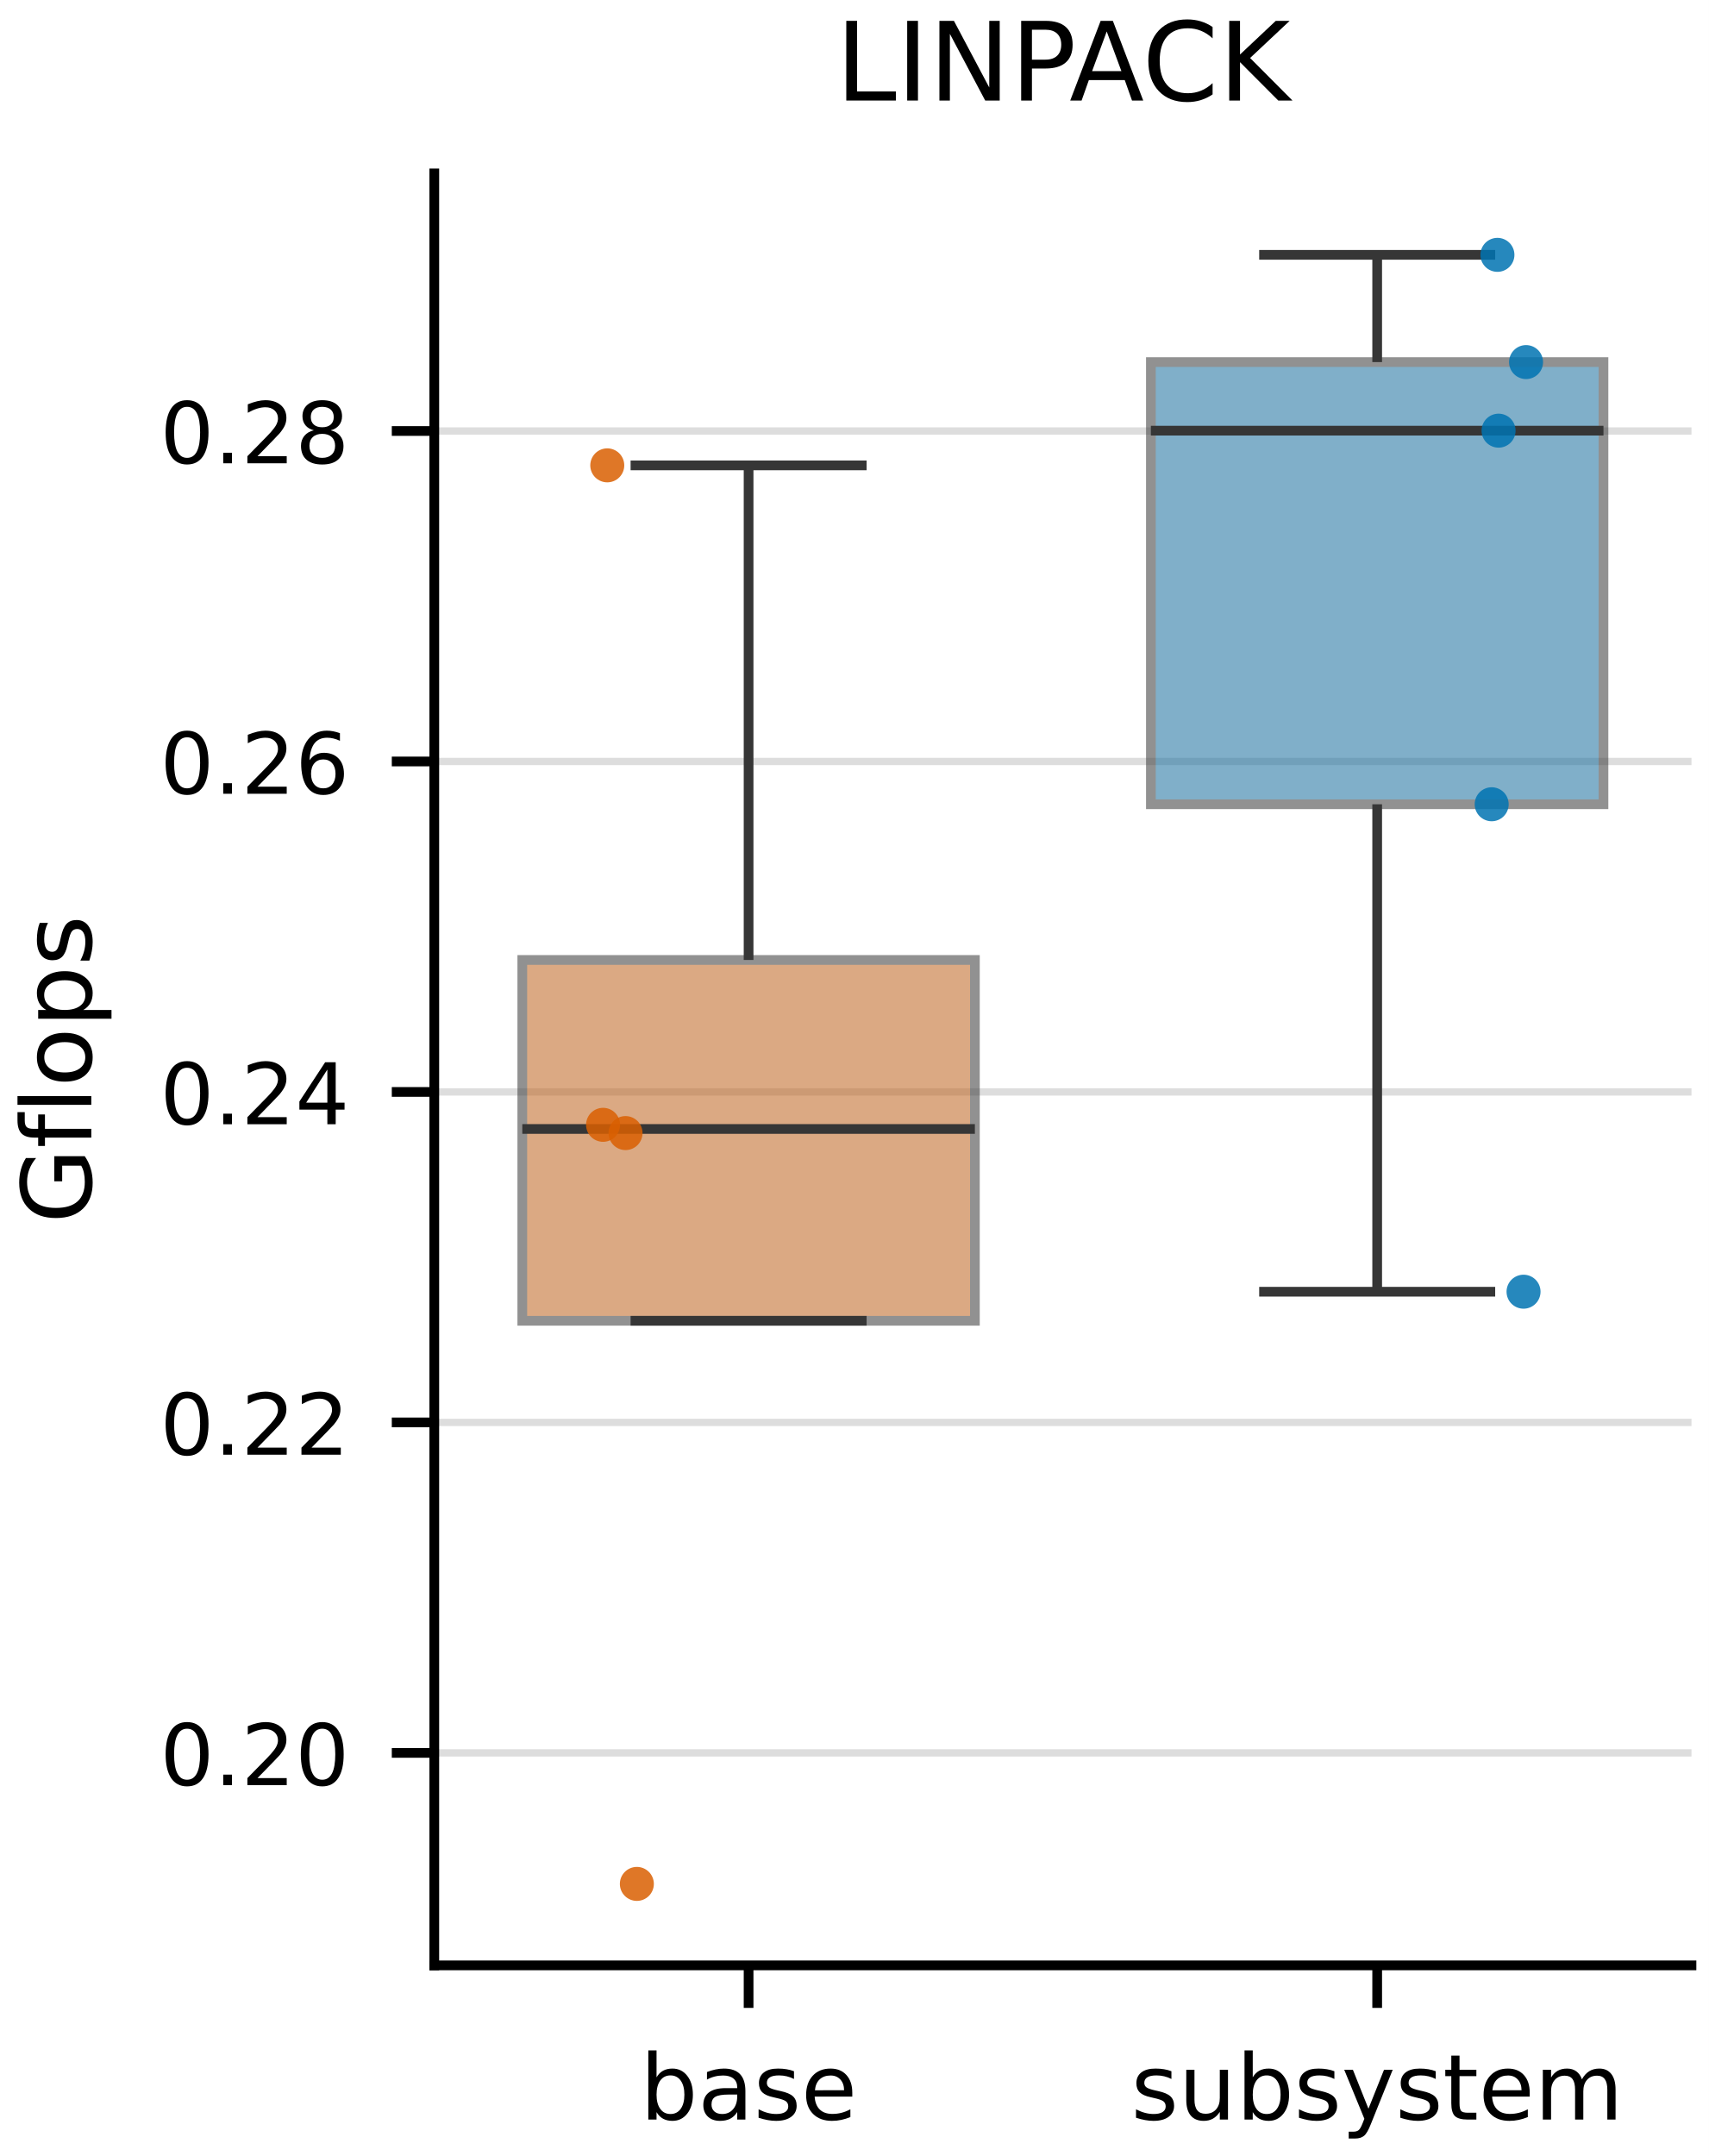
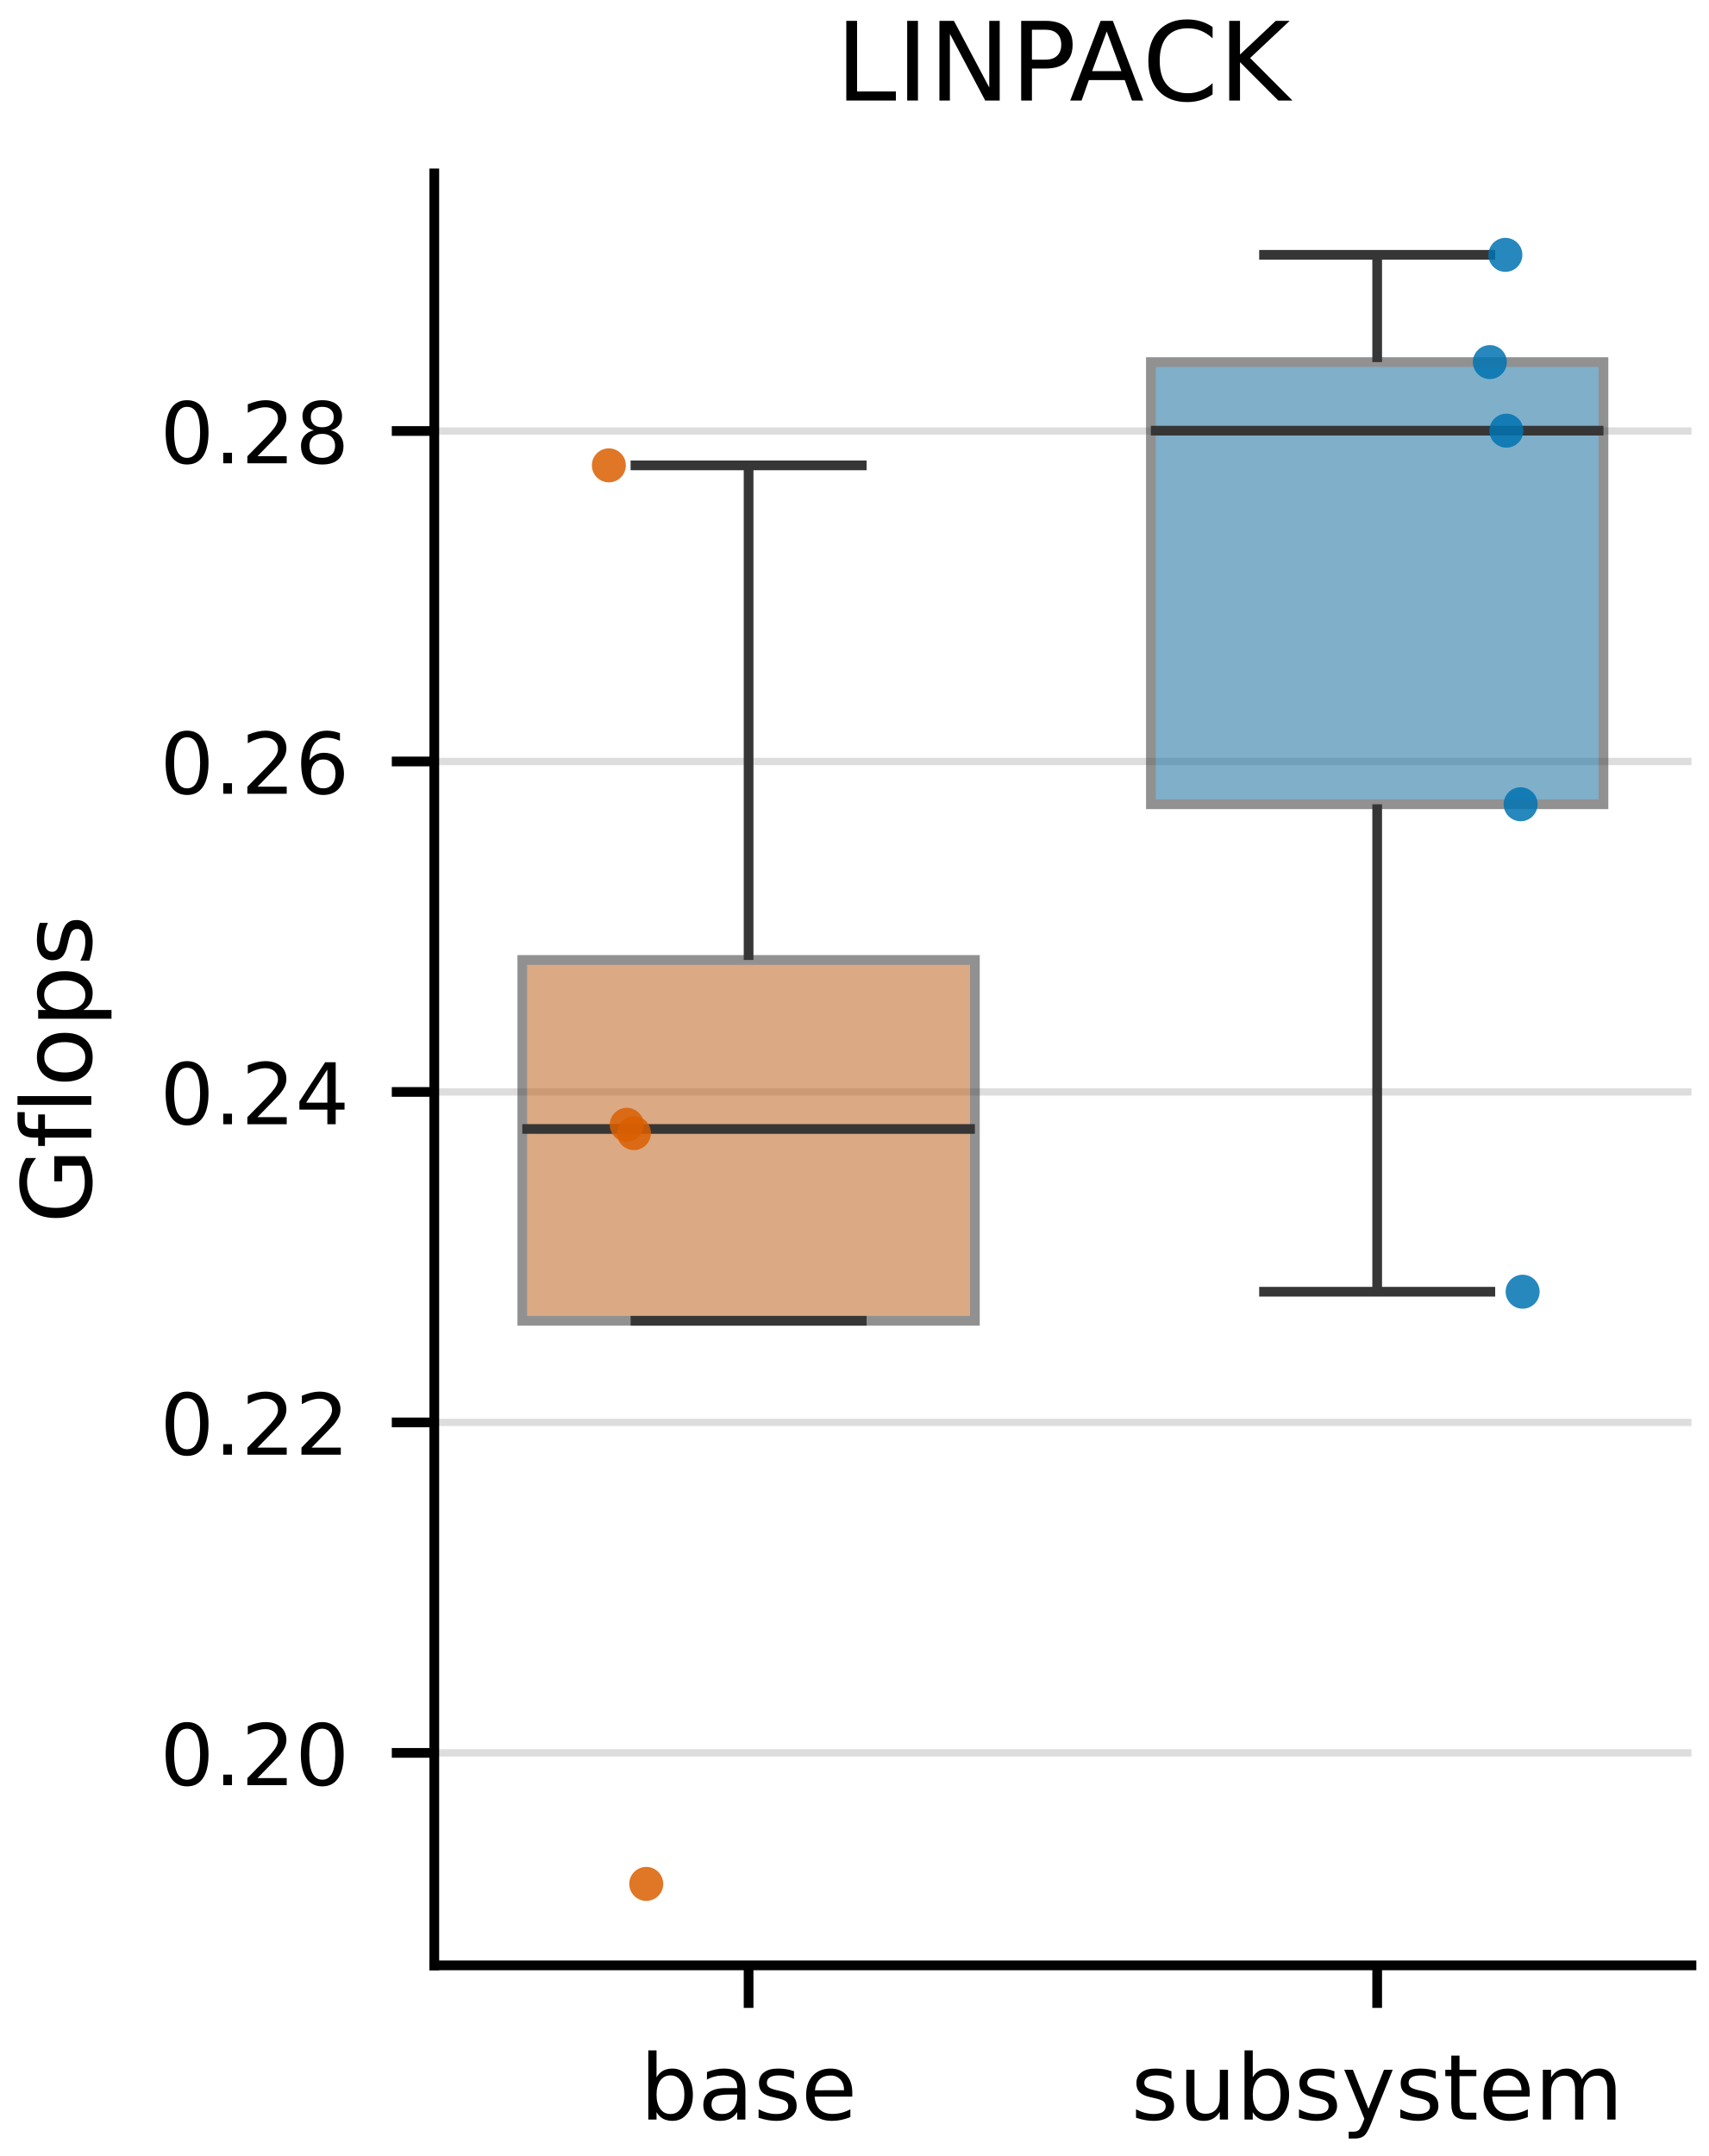
<svg xmlns="http://www.w3.org/2000/svg" xmlns:xlink="http://www.w3.org/1999/xlink" width="140.748pt" height="177.537pt" viewBox="0 0 140.748 177.537" version="1.1">
  <defs>
    <style type="text/css">*{stroke-linejoin: round; stroke-linecap: butt}</style>
  </defs>
  <g id="figure_1">
    <g id="patch_1">
      <path d="M 0 177.537  L 140.748 177.537  L 140.748 0  L 0 0  z " style="fill: #ffffff" />
    </g>
    <g id="axes_1">
      <g id="patch_2">
        <path d="M 35.768 161.839  L 139.308 161.839  L 139.308 14.279  L 35.768 14.279  z " style="fill: #ffffff" />
      </g>
      <g id="matplotlib.axis_1">
        <g id="xtick_1">
          <g id="line2d_1">
            <defs>
-               <path id="m7294de78f5" d="M 0 0  L 0 3.5  " style="stroke: #000000; stroke-width: 0.8" />
+               <path id="m58657dedd1" d="M 0 0  L 0 3.5  " style="stroke: #000000; stroke-width: 0.8" />
            </defs>
            <g>
-               <use xlink:href="#m7294de78f5" x="61.653" y="161.839" style="stroke: #000000; stroke-width: 0.8" />
+               <use xlink:href="#m58657dedd1" x="61.653" y="161.839" style="stroke: #000000; stroke-width: 0.8" />
            </g>
          </g>
          <g id="text_1">
            <g transform="translate(52.71379 174.5374) scale(0.075 -0.075)">
              <defs>
                <path id="DejaVuSans-62" d="M 3116 1747  Q 3116 2381 2855 2742  Q 2594 3103 2138 3103  Q 1681 3103 1420 2742  Q 1159 2381 1159 1747  Q 1159 1113 1420 752  Q 1681 391 2138 391  Q 2594 391 2855 752  Q 3116 1113 3116 1747  z M 1159 2969  Q 1341 3281 1617 3432  Q 1894 3584 2278 3584  Q 2916 3584 3314 3078  Q 3713 2572 3713 1747  Q 3713 922 3314 415  Q 2916 -91 2278 -91  Q 1894 -91 1617 61  Q 1341 213 1159 525  L 1159 0  L 581 0  L 581 4863  L 1159 4863  L 1159 2969  z " transform="scale(0.015625)" />
                <path id="DejaVuSans-61" d="M 2194 1759  Q 1497 1759 1228 1600  Q 959 1441 959 1056  Q 959 750 1161 570  Q 1363 391 1709 391  Q 2188 391 2477 730  Q 2766 1069 2766 1631  L 2766 1759  L 2194 1759  z M 3341 1997  L 3341 0  L 2766 0  L 2766 531  Q 2569 213 2275 61  Q 1981 -91 1556 -91  Q 1019 -91 701 211  Q 384 513 384 1019  Q 384 1609 779 1909  Q 1175 2209 1959 2209  L 2766 2209  L 2766 2266  Q 2766 2663 2505 2880  Q 2244 3097 1772 3097  Q 1472 3097 1187 3025  Q 903 2953 641 2809  L 641 3341  Q 956 3463 1253 3523  Q 1550 3584 1831 3584  Q 2591 3584 2966 3190  Q 3341 2797 3341 1997  z " transform="scale(0.015625)" />
                <path id="DejaVuSans-73" d="M 2834 3397  L 2834 2853  Q 2591 2978 2328 3040  Q 2066 3103 1784 3103  Q 1356 3103 1142 2972  Q 928 2841 928 2578  Q 928 2378 1081 2264  Q 1234 2150 1697 2047  L 1894 2003  Q 2506 1872 2764 1633  Q 3022 1394 3022 966  Q 3022 478 2636 193  Q 2250 -91 1575 -91  Q 1294 -91 989 -36  Q 684 19 347 128  L 347 722  Q 666 556 975 473  Q 1284 391 1588 391  Q 1994 391 2212 530  Q 2431 669 2431 922  Q 2431 1156 2273 1281  Q 2116 1406 1581 1522  L 1381 1569  Q 847 1681 609 1914  Q 372 2147 372 2553  Q 372 3047 722 3315  Q 1072 3584 1716 3584  Q 2034 3584 2315 3537  Q 2597 3491 2834 3397  z " transform="scale(0.015625)" />
                <path id="DejaVuSans-65" d="M 3597 1894  L 3597 1613  L 953 1613  Q 991 1019 1311 708  Q 1631 397 2203 397  Q 2534 397 2845 478  Q 3156 559 3463 722  L 3463 178  Q 3153 47 2828 -22  Q 2503 -91 2169 -91  Q 1331 -91 842 396  Q 353 884 353 1716  Q 353 2575 817 3079  Q 1281 3584 2069 3584  Q 2775 3584 3186 3129  Q 3597 2675 3597 1894  z M 3022 2063  Q 3016 2534 2758 2815  Q 2500 3097 2075 3097  Q 1594 3097 1305 2825  Q 1016 2553 972 2059  L 3022 2063  z " transform="scale(0.015625)" />
              </defs>
              <use xlink:href="#DejaVuSans-62" />
              <use xlink:href="#DejaVuSans-61" transform="translate(63.47656 0)" />
              <use xlink:href="#DejaVuSans-73" transform="translate(124.7559 0)" />
              <use xlink:href="#DejaVuSans-65" transform="translate(176.8555 0)" />
            </g>
          </g>
        </g>
        <g id="xtick_2">
          <g id="line2d_2">
            <g>
-               <use xlink:href="#m7294de78f5" x="113.423" y="161.839" style="stroke: #000000; stroke-width: 0.8" />
+               <use xlink:href="#m58657dedd1" x="113.423" y="161.839" style="stroke: #000000; stroke-width: 0.8" />
            </g>
          </g>
          <g id="text_2">
            <g transform="translate(93.15586 174.5374) scale(0.075 -0.075)">
              <defs>
                <path id="DejaVuSans-75" d="M 544 1381  L 544 3500  L 1119 3500  L 1119 1403  Q 1119 906 1312 657  Q 1506 409 1894 409  Q 2359 409 2629 706  Q 2900 1003 2900 1516  L 2900 3500  L 3475 3500  L 3475 0  L 2900 0  L 2900 538  Q 2691 219 2414 64  Q 2138 -91 1772 -91  Q 1169 -91 856 284  Q 544 659 544 1381  z M 1991 3584  L 1991 3584  z " transform="scale(0.015625)" />
                <path id="DejaVuSans-79" d="M 2059 -325  Q 1816 -950 1584 -1140  Q 1353 -1331 966 -1331  L 506 -1331  L 506 -850  L 844 -850  Q 1081 -850 1212 -737  Q 1344 -625 1503 -206  L 1606 56  L 191 3500  L 800 3500  L 1894 763  L 2988 3500  L 3597 3500  L 2059 -325  z " transform="scale(0.015625)" />
                <path id="DejaVuSans-74" d="M 1172 4494  L 1172 3500  L 2356 3500  L 2356 3053  L 1172 3053  L 1172 1153  Q 1172 725 1289 603  Q 1406 481 1766 481  L 2356 481  L 2356 0  L 1766 0  Q 1100 0 847 248  Q 594 497 594 1153  L 594 3053  L 172 3053  L 172 3500  L 594 3500  L 594 4494  L 1172 4494  z " transform="scale(0.015625)" />
                <path id="DejaVuSans-6d" d="M 3328 2828  Q 3544 3216 3844 3400  Q 4144 3584 4550 3584  Q 5097 3584 5394 3201  Q 5691 2819 5691 2113  L 5691 0  L 5113 0  L 5113 2094  Q 5113 2597 4934 2840  Q 4756 3084 4391 3084  Q 3944 3084 3684 2787  Q 3425 2491 3425 1978  L 3425 0  L 2847 0  L 2847 2094  Q 2847 2600 2669 2842  Q 2491 3084 2119 3084  Q 1678 3084 1418 2786  Q 1159 2488 1159 1978  L 1159 0  L 581 0  L 581 3500  L 1159 3500  L 1159 2956  Q 1356 3278 1631 3431  Q 1906 3584 2284 3584  Q 2666 3584 2933 3390  Q 3200 3197 3328 2828  z " transform="scale(0.015625)" />
              </defs>
              <use xlink:href="#DejaVuSans-73" />
              <use xlink:href="#DejaVuSans-75" transform="translate(52.09961 0)" />
              <use xlink:href="#DejaVuSans-62" transform="translate(115.4785 0)" />
              <use xlink:href="#DejaVuSans-73" transform="translate(178.9551 0)" />
              <use xlink:href="#DejaVuSans-79" transform="translate(231.0547 0)" />
              <use xlink:href="#DejaVuSans-73" transform="translate(290.2344 0)" />
              <use xlink:href="#DejaVuSans-74" transform="translate(342.334 0)" />
              <use xlink:href="#DejaVuSans-65" transform="translate(381.543 0)" />
              <use xlink:href="#DejaVuSans-6d" transform="translate(443.0664 0)" />
            </g>
          </g>
        </g>
      </g>
      <g id="matplotlib.axis_2">
        <g id="ytick_1">
          <g id="line2d_3">
-             <path d="M 35.768 144.341  L 139.308 144.341  " clip-path="url(#p946c8d0285)" style="fill: none; stroke: #dddddd; stroke-width: 0.6; stroke-linecap: square" />
+             <path d="M 35.768 144.341  L 139.308 144.341  " clip-path="url(#p10cd229e76)" style="fill: none; stroke: #dddddd; stroke-width: 0.6; stroke-linecap: square" />
          </g>
          <g id="line2d_4">
            <defs>
-               <path id="m78344636a8" d="M 0 0  L -3.5 0  " style="stroke: #000000; stroke-width: 0.8" />
+               <path id="me8694bbbdd" d="M 0 0  L -3.5 0  " style="stroke: #000000; stroke-width: 0.8" />
            </defs>
            <g>
-               <use xlink:href="#m78344636a8" x="35.768" y="144.341" style="stroke: #000000; stroke-width: 0.8" />
+               <use xlink:href="#me8694bbbdd" x="35.768" y="144.341" style="stroke: #000000; stroke-width: 0.8" />
            </g>
          </g>
          <g id="text_3">
            <g transform="translate(13.1825 147.0009) scale(0.07 -0.07)">
              <defs>
                <path id="DejaVuSans-30" d="M 2034 4250  Q 1547 4250 1301 3770  Q 1056 3291 1056 2328  Q 1056 1369 1301 889  Q 1547 409 2034 409  Q 2525 409 2770 889  Q 3016 1369 3016 2328  Q 3016 3291 2770 3770  Q 2525 4250 2034 4250  z M 2034 4750  Q 2819 4750 3233 4129  Q 3647 3509 3647 2328  Q 3647 1150 3233 529  Q 2819 -91 2034 -91  Q 1250 -91 836 529  Q 422 1150 422 2328  Q 422 3509 836 4129  Q 1250 4750 2034 4750  z " transform="scale(0.015625)" />
                <path id="DejaVuSans-2e" d="M 684 794  L 1344 794  L 1344 0  L 684 0  L 684 794  z " transform="scale(0.015625)" />
                <path id="DejaVuSans-32" d="M 1228 531  L 3431 531  L 3431 0  L 469 0  L 469 531  Q 828 903 1448 1529  Q 2069 2156 2228 2338  Q 2531 2678 2651 2914  Q 2772 3150 2772 3378  Q 2772 3750 2511 3984  Q 2250 4219 1831 4219  Q 1534 4219 1204 4116  Q 875 4013 500 3803  L 500 4441  Q 881 4594 1212 4672  Q 1544 4750 1819 4750  Q 2544 4750 2975 4387  Q 3406 4025 3406 3419  Q 3406 3131 3298 2873  Q 3191 2616 2906 2266  Q 2828 2175 2409 1742  Q 1991 1309 1228 531  z " transform="scale(0.015625)" />
              </defs>
              <use xlink:href="#DejaVuSans-30" />
              <use xlink:href="#DejaVuSans-2e" transform="translate(63.62305 0)" />
              <use xlink:href="#DejaVuSans-32" transform="translate(95.41016 0)" />
              <use xlink:href="#DejaVuSans-30" transform="translate(159.0332 0)" />
            </g>
          </g>
        </g>
        <g id="ytick_2">
          <g id="line2d_5">
-             <path d="M 35.768 117.129  L 139.308 117.129  " clip-path="url(#p946c8d0285)" style="fill: none; stroke: #dddddd; stroke-width: 0.6; stroke-linecap: square" />
+             <path d="M 35.768 117.129  L 139.308 117.129  " clip-path="url(#p10cd229e76)" style="fill: none; stroke: #dddddd; stroke-width: 0.6; stroke-linecap: square" />
          </g>
          <g id="line2d_6">
            <g>
-               <use xlink:href="#m78344636a8" x="35.768" y="117.129" style="stroke: #000000; stroke-width: 0.8" />
+               <use xlink:href="#me8694bbbdd" x="35.768" y="117.129" style="stroke: #000000; stroke-width: 0.8" />
            </g>
          </g>
          <g id="text_4">
            <g transform="translate(13.1825 119.7881) scale(0.07 -0.07)">
              <use xlink:href="#DejaVuSans-30" />
              <use xlink:href="#DejaVuSans-2e" transform="translate(63.62305 0)" />
              <use xlink:href="#DejaVuSans-32" transform="translate(95.41016 0)" />
              <use xlink:href="#DejaVuSans-32" transform="translate(159.0332 0)" />
            </g>
          </g>
        </g>
        <g id="ytick_3">
          <g id="line2d_7">
-             <path d="M 35.768 89.916  L 139.308 89.916  " clip-path="url(#p946c8d0285)" style="fill: none; stroke: #dddddd; stroke-width: 0.6; stroke-linecap: square" />
+             <path d="M 35.768 89.916  L 139.308 89.916  " clip-path="url(#p10cd229e76)" style="fill: none; stroke: #dddddd; stroke-width: 0.6; stroke-linecap: square" />
          </g>
          <g id="line2d_8">
            <g>
-               <use xlink:href="#m78344636a8" x="35.768" y="89.916" style="stroke: #000000; stroke-width: 0.8" />
+               <use xlink:href="#me8694bbbdd" x="35.768" y="89.916" style="stroke: #000000; stroke-width: 0.8" />
            </g>
          </g>
          <g id="text_5">
            <g transform="translate(13.1825 92.57532) scale(0.07 -0.07)">
              <defs>
                <path id="DejaVuSans-34" d="M 2419 4116  L 825 1625  L 2419 1625  L 2419 4116  z M 2253 4666  L 3047 4666  L 3047 1625  L 3713 1625  L 3713 1100  L 3047 1100  L 3047 0  L 2419 0  L 2419 1100  L 313 1100  L 313 1709  L 2253 4666  z " transform="scale(0.015625)" />
              </defs>
              <use xlink:href="#DejaVuSans-30" />
              <use xlink:href="#DejaVuSans-2e" transform="translate(63.62305 0)" />
              <use xlink:href="#DejaVuSans-32" transform="translate(95.41016 0)" />
              <use xlink:href="#DejaVuSans-34" transform="translate(159.0332 0)" />
            </g>
          </g>
        </g>
        <g id="ytick_4">
          <g id="line2d_9">
-             <path d="M 35.768 62.703  L 139.308 62.703  " clip-path="url(#p946c8d0285)" style="fill: none; stroke: #dddddd; stroke-width: 0.6; stroke-linecap: square" />
+             <path d="M 35.768 62.703  L 139.308 62.703  " clip-path="url(#p10cd229e76)" style="fill: none; stroke: #dddddd; stroke-width: 0.6; stroke-linecap: square" />
          </g>
          <g id="line2d_10">
            <g>
-               <use xlink:href="#m78344636a8" x="35.768" y="62.703" style="stroke: #000000; stroke-width: 0.8" />
+               <use xlink:href="#me8694bbbdd" x="35.768" y="62.703" style="stroke: #000000; stroke-width: 0.8" />
            </g>
          </g>
          <g id="text_6">
            <g transform="translate(13.1825 65.36253) scale(0.07 -0.07)">
              <defs>
                <path id="DejaVuSans-36" d="M 2113 2584  Q 1688 2584 1439 2293  Q 1191 2003 1191 1497  Q 1191 994 1439 701  Q 1688 409 2113 409  Q 2538 409 2786 701  Q 3034 994 3034 1497  Q 3034 2003 2786 2293  Q 2538 2584 2113 2584  z M 3366 4563  L 3366 3988  Q 3128 4100 2886 4159  Q 2644 4219 2406 4219  Q 1781 4219 1451 3797  Q 1122 3375 1075 2522  Q 1259 2794 1537 2939  Q 1816 3084 2150 3084  Q 2853 3084 3261 2657  Q 3669 2231 3669 1497  Q 3669 778 3244 343  Q 2819 -91 2113 -91  Q 1303 -91 875 529  Q 447 1150 447 2328  Q 447 3434 972 4092  Q 1497 4750 2381 4750  Q 2619 4750 2861 4703  Q 3103 4656 3366 4563  z " transform="scale(0.015625)" />
              </defs>
              <use xlink:href="#DejaVuSans-30" />
              <use xlink:href="#DejaVuSans-2e" transform="translate(63.62305 0)" />
              <use xlink:href="#DejaVuSans-32" transform="translate(95.41016 0)" />
              <use xlink:href="#DejaVuSans-36" transform="translate(159.0332 0)" />
            </g>
          </g>
        </g>
        <g id="ytick_5">
          <g id="line2d_11">
-             <path d="M 35.768 35.49  L 139.308 35.49  " clip-path="url(#p946c8d0285)" style="fill: none; stroke: #dddddd; stroke-width: 0.6; stroke-linecap: square" />
+             <path d="M 35.768 35.49  L 139.308 35.49  " clip-path="url(#p10cd229e76)" style="fill: none; stroke: #dddddd; stroke-width: 0.6; stroke-linecap: square" />
          </g>
          <g id="line2d_12">
            <g>
-               <use xlink:href="#m78344636a8" x="35.768" y="35.49" style="stroke: #000000; stroke-width: 0.8" />
+               <use xlink:href="#me8694bbbdd" x="35.768" y="35.49" style="stroke: #000000; stroke-width: 0.8" />
            </g>
          </g>
          <g id="text_7">
            <g transform="translate(13.1825 38.14974) scale(0.07 -0.07)">
              <defs>
                <path id="DejaVuSans-38" d="M 2034 2216  Q 1584 2216 1326 1975  Q 1069 1734 1069 1313  Q 1069 891 1326 650  Q 1584 409 2034 409  Q 2484 409 2743 651  Q 3003 894 3003 1313  Q 3003 1734 2745 1975  Q 2488 2216 2034 2216  z M 1403 2484  Q 997 2584 770 2862  Q 544 3141 544 3541  Q 544 4100 942 4425  Q 1341 4750 2034 4750  Q 2731 4750 3128 4425  Q 3525 4100 3525 3541  Q 3525 3141 3298 2862  Q 3072 2584 2669 2484  Q 3125 2378 3379 2068  Q 3634 1759 3634 1313  Q 3634 634 3220 271  Q 2806 -91 2034 -91  Q 1263 -91 848 271  Q 434 634 434 1313  Q 434 1759 690 2068  Q 947 2378 1403 2484  z M 1172 3481  Q 1172 3119 1398 2916  Q 1625 2713 2034 2713  Q 2441 2713 2670 2916  Q 2900 3119 2900 3481  Q 2900 3844 2670 4047  Q 2441 4250 2034 4250  Q 1625 4250 1398 4047  Q 1172 3844 1172 3481  z " transform="scale(0.015625)" />
              </defs>
              <use xlink:href="#DejaVuSans-30" />
              <use xlink:href="#DejaVuSans-2e" transform="translate(63.62305 0)" />
              <use xlink:href="#DejaVuSans-32" transform="translate(95.41016 0)" />
              <use xlink:href="#DejaVuSans-38" transform="translate(159.0332 0)" />
            </g>
          </g>
        </g>
        <g id="text_8">
          <g transform="translate(7.51875 100.748) rotate(-90) scale(0.08 -0.08)">
            <defs>
              <path id="DejaVuSans-47" d="M 3809 666  L 3809 1919  L 2778 1919  L 2778 2438  L 4434 2438  L 4434 434  Q 4069 175 3628 42  Q 3188 -91 2688 -91  Q 1594 -91 976 548  Q 359 1188 359 2328  Q 359 3472 976 4111  Q 1594 4750 2688 4750  Q 3144 4750 3555 4637  Q 3966 4525 4313 4306  L 4313 3634  Q 3963 3931 3569 4081  Q 3175 4231 2741 4231  Q 1884 4231 1454 3753  Q 1025 3275 1025 2328  Q 1025 1384 1454 906  Q 1884 428 2741 428  Q 3075 428 3337 486  Q 3600 544 3809 666  z " transform="scale(0.015625)" />
              <path id="DejaVuSans-66" d="M 2375 4863  L 2375 4384  L 1825 4384  Q 1516 4384 1395 4259  Q 1275 4134 1275 3809  L 1275 3500  L 2222 3500  L 2222 3053  L 1275 3053  L 1275 0  L 697 0  L 697 3053  L 147 3053  L 147 3500  L 697 3500  L 697 3744  Q 697 4328 969 4595  Q 1241 4863 1831 4863  L 2375 4863  z " transform="scale(0.015625)" />
              <path id="DejaVuSans-6c" d="M 603 4863  L 1178 4863  L 1178 0  L 603 0  L 603 4863  z " transform="scale(0.015625)" />
              <path id="DejaVuSans-6f" d="M 1959 3097  Q 1497 3097 1228 2736  Q 959 2375 959 1747  Q 959 1119 1226 758  Q 1494 397 1959 397  Q 2419 397 2687 759  Q 2956 1122 2956 1747  Q 2956 2369 2687 2733  Q 2419 3097 1959 3097  z M 1959 3584  Q 2709 3584 3137 3096  Q 3566 2609 3566 1747  Q 3566 888 3137 398  Q 2709 -91 1959 -91  Q 1206 -91 779 398  Q 353 888 353 1747  Q 353 2609 779 3096  Q 1206 3584 1959 3584  z " transform="scale(0.015625)" />
              <path id="DejaVuSans-70" d="M 1159 525  L 1159 -1331  L 581 -1331  L 581 3500  L 1159 3500  L 1159 2969  Q 1341 3281 1617 3432  Q 1894 3584 2278 3584  Q 2916 3584 3314 3078  Q 3713 2572 3713 1747  Q 3713 922 3314 415  Q 2916 -91 2278 -91  Q 1894 -91 1617 61  Q 1341 213 1159 525  z M 3116 1747  Q 3116 2381 2855 2742  Q 2594 3103 2138 3103  Q 1681 3103 1420 2742  Q 1159 2381 1159 1747  Q 1159 1113 1420 752  Q 1681 391 2138 391  Q 2594 391 2855 752  Q 3116 1113 3116 1747  z " transform="scale(0.015625)" />
            </defs>
            <use xlink:href="#DejaVuSans-47" />
            <use xlink:href="#DejaVuSans-66" transform="translate(77.49023 0)" />
            <use xlink:href="#DejaVuSans-6c" transform="translate(112.6953 0)" />
            <use xlink:href="#DejaVuSans-6f" transform="translate(140.4785 0)" />
            <use xlink:href="#DejaVuSans-70" transform="translate(201.6602 0)" />
            <use xlink:href="#DejaVuSans-73" transform="translate(265.1367 0)" />
          </g>
        </g>
      </g>
      <g id="patch_3">
-         <path d="M 43.016 108.761  L 80.291 108.761  L 80.291 79.048  L 43.016 79.048  L 43.016 108.761  z " clip-path="url(#p946c8d0285)" style="fill: #be631d; opacity: 0.55; stroke: #363636; stroke-width: 0.8; stroke-linejoin: miter" />
+         <path d="M 43.016 108.761  L 80.291 108.761  L 80.291 79.048  L 43.016 79.048  L 43.016 108.761  z " clip-path="url(#p10cd229e76)" style="fill: #be631d; opacity: 0.55; stroke: #363636; stroke-width: 0.8; stroke-linejoin: miter" />
      </g>
      <g id="line2d_13">
-         <path d="M 61.653 108.761  L 61.653 108.761  " clip-path="url(#p946c8d0285)" style="fill: none; stroke: #363636; stroke-width: 0.8" />
+         <path d="M 61.653 108.761  L 61.653 108.761  " clip-path="url(#p10cd229e76)" style="fill: none; stroke: #363636; stroke-width: 0.8" />
      </g>
      <g id="line2d_14">
-         <path d="M 61.653 79.048  L 61.653 38.32  " clip-path="url(#p946c8d0285)" style="fill: none; stroke: #363636; stroke-width: 0.8" />
+         <path d="M 61.653 79.048  L 61.653 38.32  " clip-path="url(#p10cd229e76)" style="fill: none; stroke: #363636; stroke-width: 0.8" />
      </g>
      <g id="line2d_15">
-         <path d="M 52.335 108.761  L 70.972 108.761  " clip-path="url(#p946c8d0285)" style="fill: none; stroke: #363636; stroke-width: 0.8; stroke-linecap: square" />
+         <path d="M 52.335 108.761  L 70.972 108.761  " clip-path="url(#p10cd229e76)" style="fill: none; stroke: #363636; stroke-width: 0.8; stroke-linecap: square" />
      </g>
      <g id="line2d_16">
-         <path d="M 52.335 38.32  L 70.972 38.32  " clip-path="url(#p946c8d0285)" style="fill: none; stroke: #363636; stroke-width: 0.8; stroke-linecap: square" />
+         <path d="M 52.335 38.32  L 70.972 38.32  " clip-path="url(#p10cd229e76)" style="fill: none; stroke: #363636; stroke-width: 0.8; stroke-linecap: square" />
      </g>
      <g id="patch_4">
-         <path d="M 94.786 66.227  L 132.061 66.227  L 132.061 29.816  L 94.786 29.816  L 94.786 66.227  z " clip-path="url(#p946c8d0285)" style="fill: #176d9c; opacity: 0.55; stroke: #363636; stroke-width: 0.8; stroke-linejoin: miter" />
+         <path d="M 94.786 66.227  L 132.061 66.227  L 132.061 29.816  L 94.786 29.816  L 94.786 66.227  z " clip-path="url(#p10cd229e76)" style="fill: #176d9c; opacity: 0.55; stroke: #363636; stroke-width: 0.8; stroke-linejoin: miter" />
      </g>
      <g id="line2d_17">
-         <path d="M 113.423 66.227  L 113.423 106.366  " clip-path="url(#p946c8d0285)" style="fill: none; stroke: #363636; stroke-width: 0.8" />
+         <path d="M 113.423 66.227  L 113.423 106.366  " clip-path="url(#p10cd229e76)" style="fill: none; stroke: #363636; stroke-width: 0.8" />
      </g>
      <g id="line2d_18">
-         <path d="M 113.423 29.816  L 113.423 20.986  " clip-path="url(#p946c8d0285)" style="fill: none; stroke: #363636; stroke-width: 0.8" />
+         <path d="M 113.423 29.816  L 113.423 20.986  " clip-path="url(#p10cd229e76)" style="fill: none; stroke: #363636; stroke-width: 0.8" />
      </g>
      <g id="line2d_19">
-         <path d="M 104.105 106.366  L 122.742 106.366  " clip-path="url(#p946c8d0285)" style="fill: none; stroke: #363636; stroke-width: 0.8; stroke-linecap: square" />
+         <path d="M 104.105 106.366  L 122.742 106.366  " clip-path="url(#p10cd229e76)" style="fill: none; stroke: #363636; stroke-width: 0.8; stroke-linecap: square" />
      </g>
      <g id="line2d_20">
-         <path d="M 104.105 20.986  L 122.742 20.986  " clip-path="url(#p946c8d0285)" style="fill: none; stroke: #363636; stroke-width: 0.8; stroke-linecap: square" />
+         <path d="M 104.105 20.986  L 122.742 20.986  " clip-path="url(#p10cd229e76)" style="fill: none; stroke: #363636; stroke-width: 0.8; stroke-linecap: square" />
      </g>
      <g id="line2d_21">
-         <path d="M 43.016 92.964  L 80.291 92.964  " clip-path="url(#p946c8d0285)" style="fill: none; stroke: #363636; stroke-width: 0.8" />
+         <path d="M 43.016 92.964  L 80.291 92.964  " clip-path="url(#p10cd229e76)" style="fill: none; stroke: #363636; stroke-width: 0.8" />
      </g>
      <g id="line2d_22">
-         <path d="M 94.786 35.463  L 132.061 35.463  " clip-path="url(#p946c8d0285)" style="fill: none; stroke: #363636; stroke-width: 0.8" />
+         <path d="M 94.786 35.463  L 132.061 35.463  " clip-path="url(#p10cd229e76)" style="fill: none; stroke: #363636; stroke-width: 0.8" />
      </g>
      <g id="patch_5">
        <path d="M 35.768 161.839  L 35.768 14.279  " style="fill: none; stroke: #000000; stroke-width: 0.8; stroke-linejoin: miter; stroke-linecap: square" />
      </g>
      <g id="patch_6">
        <path d="M 35.768 161.839  L 139.308 161.839  " style="fill: none; stroke: #000000; stroke-width: 0.8; stroke-linejoin: miter; stroke-linecap: square" />
      </g>
      <g id="PathCollection_1">
        <defs>
-           <path id="C0_0_dd11f948b0" d="M 0 1.4  C 0.371 1.4 0.727 1.252 0.99 0.99  C 1.252 0.727 1.4 0.371 1.4 -0  C 1.4 -0.371 1.252 -0.727 0.99 -0.99  C 0.727 -1.252 0.371 -1.4 0 -1.4  C -0.371 -1.4 -0.727 -1.252 -0.99 -0.99  C -1.252 -0.727 -1.4 -0.371 -1.4 0  C -1.4 0.371 -1.252 0.727 -0.99 0.99  C -0.727 1.252 -0.371 1.4 0 1.4  z " />
+           <path id="C0_0_6643d9063d" d="M 0 1.4  C 0.371 1.4 0.727 1.252 0.99 0.99  C 1.252 0.727 1.4 0.371 1.4 -0  C 1.4 -0.371 1.252 -0.727 0.99 -0.99  C 0.727 -1.252 0.371 -1.4 0 -1.4  C -0.371 -1.4 -0.727 -1.252 -0.99 -0.99  C -1.252 -0.727 -1.4 -0.371 -1.4 0  C -1.4 0.371 -1.252 0.727 -0.99 0.99  C -0.727 1.252 -0.371 1.4 0 1.4  z " />
        </defs>
-         <g clip-path="url(#p946c8d0285)">
-           <use xlink:href="#C0_0_dd11f948b0" x="49.668" y="92.624" style="fill: #d95f02; fill-opacity: 0.85" />
-         </g>
-         <g clip-path="url(#p946c8d0285)">
-           <use xlink:href="#C0_0_dd11f948b0" x="50.014" y="38.32" style="fill: #d95f02; fill-opacity: 0.85" />
-         </g>
-         <g clip-path="url(#p946c8d0285)">
-           <use xlink:href="#C0_0_dd11f948b0" x="52.451" y="155.131" style="fill: #d95f02; fill-opacity: 0.85" />
-         </g>
-         <g clip-path="url(#p946c8d0285)">
-           <use xlink:href="#C0_0_dd11f948b0" x="51.518" y="93.304" style="fill: #d95f02; fill-opacity: 0.85" />
+         <g clip-path="url(#p10cd229e76)">
+           <use xlink:href="#C0_0_6643d9063d" x="51.62" y="92.624" style="fill: #d95f02; fill-opacity: 0.85" />
+         </g>
+         <g clip-path="url(#p10cd229e76)">
+           <use xlink:href="#C0_0_6643d9063d" x="50.145" y="38.32" style="fill: #d95f02; fill-opacity: 0.85" />
+         </g>
+         <g clip-path="url(#p10cd229e76)">
+           <use xlink:href="#C0_0_6643d9063d" x="53.224" y="155.131" style="fill: #d95f02; fill-opacity: 0.85" />
+         </g>
+         <g clip-path="url(#p10cd229e76)">
+           <use xlink:href="#C0_0_6643d9063d" x="52.211" y="93.304" style="fill: #d95f02; fill-opacity: 0.85" />
        </g>
      </g>
      <g id="PathCollection_2">
-         <path d="M 0 178.937  C 0.371 178.937 0.727 178.79 0.99 178.527  C 1.252 178.265 1.4 177.908 1.4 177.537  C 1.4 177.166 1.252 176.81 0.99 176.547  C 0.727 176.285 0.371 176.137 0 176.137  C -0.371 176.137 -0.727 176.285 -0.99 176.547  C -1.252 176.81 -1.4 177.166 -1.4 177.537  C -1.4 177.908 -1.252 178.265 -0.99 178.527  C -0.727 178.79 -0.371 178.937 0 178.937  " clip-path="url(#p946c8d0285)" style="fill: none" />
+         <path d="M 0 178.937  C 0.371 178.937 0.727 178.79 0.99 178.527  C 1.252 178.265 1.4 177.908 1.4 177.537  C 1.4 177.166 1.252 176.81 0.99 176.547  C 0.727 176.285 0.371 176.137 0 176.137  C -0.371 176.137 -0.727 176.285 -0.99 176.547  C -1.252 176.81 -1.4 177.166 -1.4 177.537  C -1.4 177.908 -1.252 178.265 -0.99 178.527  C -0.727 178.79 -0.371 178.937 0 178.937  " clip-path="url(#p10cd229e76)" style="fill: none" />
      </g>
      <g id="PathCollection_3">
-         <path d="M 0 178.937  C 0.371 178.937 0.727 178.79 0.99 178.527  C 1.252 178.265 1.4 177.908 1.4 177.537  C 1.4 177.166 1.252 176.81 0.99 176.547  C 0.727 176.285 0.371 176.137 0 176.137  C -0.371 176.137 -0.727 176.285 -0.99 176.547  C -1.252 176.81 -1.4 177.166 -1.4 177.537  C -1.4 177.908 -1.252 178.265 -0.99 178.527  C -0.727 178.79 -0.371 178.937 0 178.937  " clip-path="url(#p946c8d0285)" style="fill: none" />
+         <path d="M 0 178.937  C 0.371 178.937 0.727 178.79 0.99 178.527  C 1.252 178.265 1.4 177.908 1.4 177.537  C 1.4 177.166 1.252 176.81 0.99 176.547  C 0.727 176.285 0.371 176.137 0 176.137  C -0.371 176.137 -0.727 176.285 -0.99 176.547  C -1.252 176.81 -1.4 177.166 -1.4 177.537  C -1.4 177.908 -1.252 178.265 -0.99 178.527  C -0.727 178.79 -0.371 178.937 0 178.937  " clip-path="url(#p10cd229e76)" style="fill: none" />
      </g>
      <g id="PathCollection_4">
        <defs>
-           <path id="C1_0_ca27fbbe81" d="M 0 1.4  C 0.371 1.4 0.727 1.252 0.99 0.99  C 1.252 0.727 1.4 0.371 1.4 -0  C 1.4 -0.371 1.252 -0.727 0.99 -0.99  C 0.727 -1.252 0.371 -1.4 0 -1.4  C -0.371 -1.4 -0.727 -1.252 -0.99 -0.99  C -1.252 -0.727 -1.4 -0.371 -1.4 0  C -1.4 0.371 -1.252 0.727 -0.99 0.99  C -0.727 1.252 -0.371 1.4 0 1.4  z " />
+           <path id="C1_0_b7c5047aaa" d="M 0 1.4  C 0.371 1.4 0.727 1.252 0.99 0.99  C 1.252 0.727 1.4 0.371 1.4 -0  C 1.4 -0.371 1.252 -0.727 0.99 -0.99  C 0.727 -1.252 0.371 -1.4 0 -1.4  C -0.371 -1.4 -0.727 -1.252 -0.99 -0.99  C -1.252 -0.727 -1.4 -0.371 -1.4 0  C -1.4 0.371 -1.252 0.727 -0.99 0.99  C -0.727 1.252 -0.371 1.4 0 1.4  z " />
        </defs>
-         <g clip-path="url(#p946c8d0285)">
-           <use xlink:href="#C1_0_ca27fbbe81" x="122.853" y="66.227" style="fill: #0173b2; fill-opacity: 0.85" />
-         </g>
-         <g clip-path="url(#p946c8d0285)">
-           <use xlink:href="#C1_0_ca27fbbe81" x="123.421" y="35.463" style="fill: #0173b2; fill-opacity: 0.85" />
-         </g>
-         <g clip-path="url(#p946c8d0285)">
-           <use xlink:href="#C1_0_ca27fbbe81" x="125.477" y="106.366" style="fill: #0173b2; fill-opacity: 0.85" />
-         </g>
-         <g clip-path="url(#p946c8d0285)">
-           <use xlink:href="#C1_0_ca27fbbe81" x="123.326" y="20.986" style="fill: #0173b2; fill-opacity: 0.85" />
-         </g>
-         <g clip-path="url(#p946c8d0285)">
-           <use xlink:href="#C1_0_ca27fbbe81" x="125.684" y="29.816" style="fill: #0173b2; fill-opacity: 0.85" />
+         <g clip-path="url(#p10cd229e76)">
+           <use xlink:href="#C1_0_b7c5047aaa" x="125.238" y="66.227" style="fill: #0173b2; fill-opacity: 0.85" />
+         </g>
+         <g clip-path="url(#p10cd229e76)">
+           <use xlink:href="#C1_0_b7c5047aaa" x="124.062" y="35.463" style="fill: #0173b2; fill-opacity: 0.85" />
+         </g>
+         <g clip-path="url(#p10cd229e76)">
+           <use xlink:href="#C1_0_b7c5047aaa" x="125.403" y="106.366" style="fill: #0173b2; fill-opacity: 0.85" />
+         </g>
+         <g clip-path="url(#p10cd229e76)">
+           <use xlink:href="#C1_0_b7c5047aaa" x="123.982" y="20.986" style="fill: #0173b2; fill-opacity: 0.85" />
+         </g>
+         <g clip-path="url(#p10cd229e76)">
+           <use xlink:href="#C1_0_b7c5047aaa" x="122.702" y="29.816" style="fill: #0173b2; fill-opacity: 0.85" />
        </g>
      </g>
      <g id="text_9">
        <g transform="translate(68.81773 8.278594) scale(0.09 -0.09)">
          <defs>
            <path id="DejaVuSans-4c" d="M 628 4666  L 1259 4666  L 1259 531  L 3531 531  L 3531 0  L 628 0  L 628 4666  z " transform="scale(0.015625)" />
            <path id="DejaVuSans-49" d="M 628 4666  L 1259 4666  L 1259 0  L 628 0  L 628 4666  z " transform="scale(0.015625)" />
            <path id="DejaVuSans-4e" d="M 628 4666  L 1478 4666  L 3547 763  L 3547 4666  L 4159 4666  L 4159 0  L 3309 0  L 1241 3903  L 1241 0  L 628 0  L 628 4666  z " transform="scale(0.015625)" />
            <path id="DejaVuSans-50" d="M 1259 4147  L 1259 2394  L 2053 2394  Q 2494 2394 2734 2622  Q 2975 2850 2975 3272  Q 2975 3691 2734 3919  Q 2494 4147 2053 4147  L 1259 4147  z M 628 4666  L 2053 4666  Q 2838 4666 3239 4311  Q 3641 3956 3641 3272  Q 3641 2581 3239 2228  Q 2838 1875 2053 1875  L 1259 1875  L 1259 0  L 628 0  L 628 4666  z " transform="scale(0.015625)" />
            <path id="DejaVuSans-41" d="M 2188 4044  L 1331 1722  L 3047 1722  L 2188 4044  z M 1831 4666  L 2547 4666  L 4325 0  L 3669 0  L 3244 1197  L 1141 1197  L 716 0  L 50 0  L 1831 4666  z " transform="scale(0.015625)" />
            <path id="DejaVuSans-43" d="M 4122 4306  L 4122 3641  Q 3803 3938 3442 4084  Q 3081 4231 2675 4231  Q 1875 4231 1450 3742  Q 1025 3253 1025 2328  Q 1025 1406 1450 917  Q 1875 428 2675 428  Q 3081 428 3442 575  Q 3803 722 4122 1019  L 4122 359  Q 3791 134 3420 21  Q 3050 -91 2638 -91  Q 1578 -91 968 557  Q 359 1206 359 2328  Q 359 3453 968 4101  Q 1578 4750 2638 4750  Q 3056 4750 3426 4639  Q 3797 4528 4122 4306  z " transform="scale(0.015625)" />
            <path id="DejaVuSans-4b" d="M 628 4666  L 1259 4666  L 1259 2694  L 3353 4666  L 4166 4666  L 1850 2491  L 4331 0  L 3500 0  L 1259 2247  L 1259 0  L 628 0  L 628 4666  z " transform="scale(0.015625)" />
          </defs>
          <use xlink:href="#DejaVuSans-4c" />
          <use xlink:href="#DejaVuSans-49" transform="translate(55.71289 0)" />
          <use xlink:href="#DejaVuSans-4e" transform="translate(85.20508 0)" />
          <use xlink:href="#DejaVuSans-50" transform="translate(160.0098 0)" />
          <use xlink:href="#DejaVuSans-41" transform="translate(213.9375 0)" />
          <use xlink:href="#DejaVuSans-43" transform="translate(280.5957 0)" />
          <use xlink:href="#DejaVuSans-4b" transform="translate(350.4199 0)" />
        </g>
      </g>
    </g>
  </g>
  <defs>
-     <clipPath id="p946c8d0285">
+     <clipPath id="p10cd229e76">
      <rect x="35.768" y="14.279" width="103.54" height="147.56" />
    </clipPath>
  </defs>
</svg>
